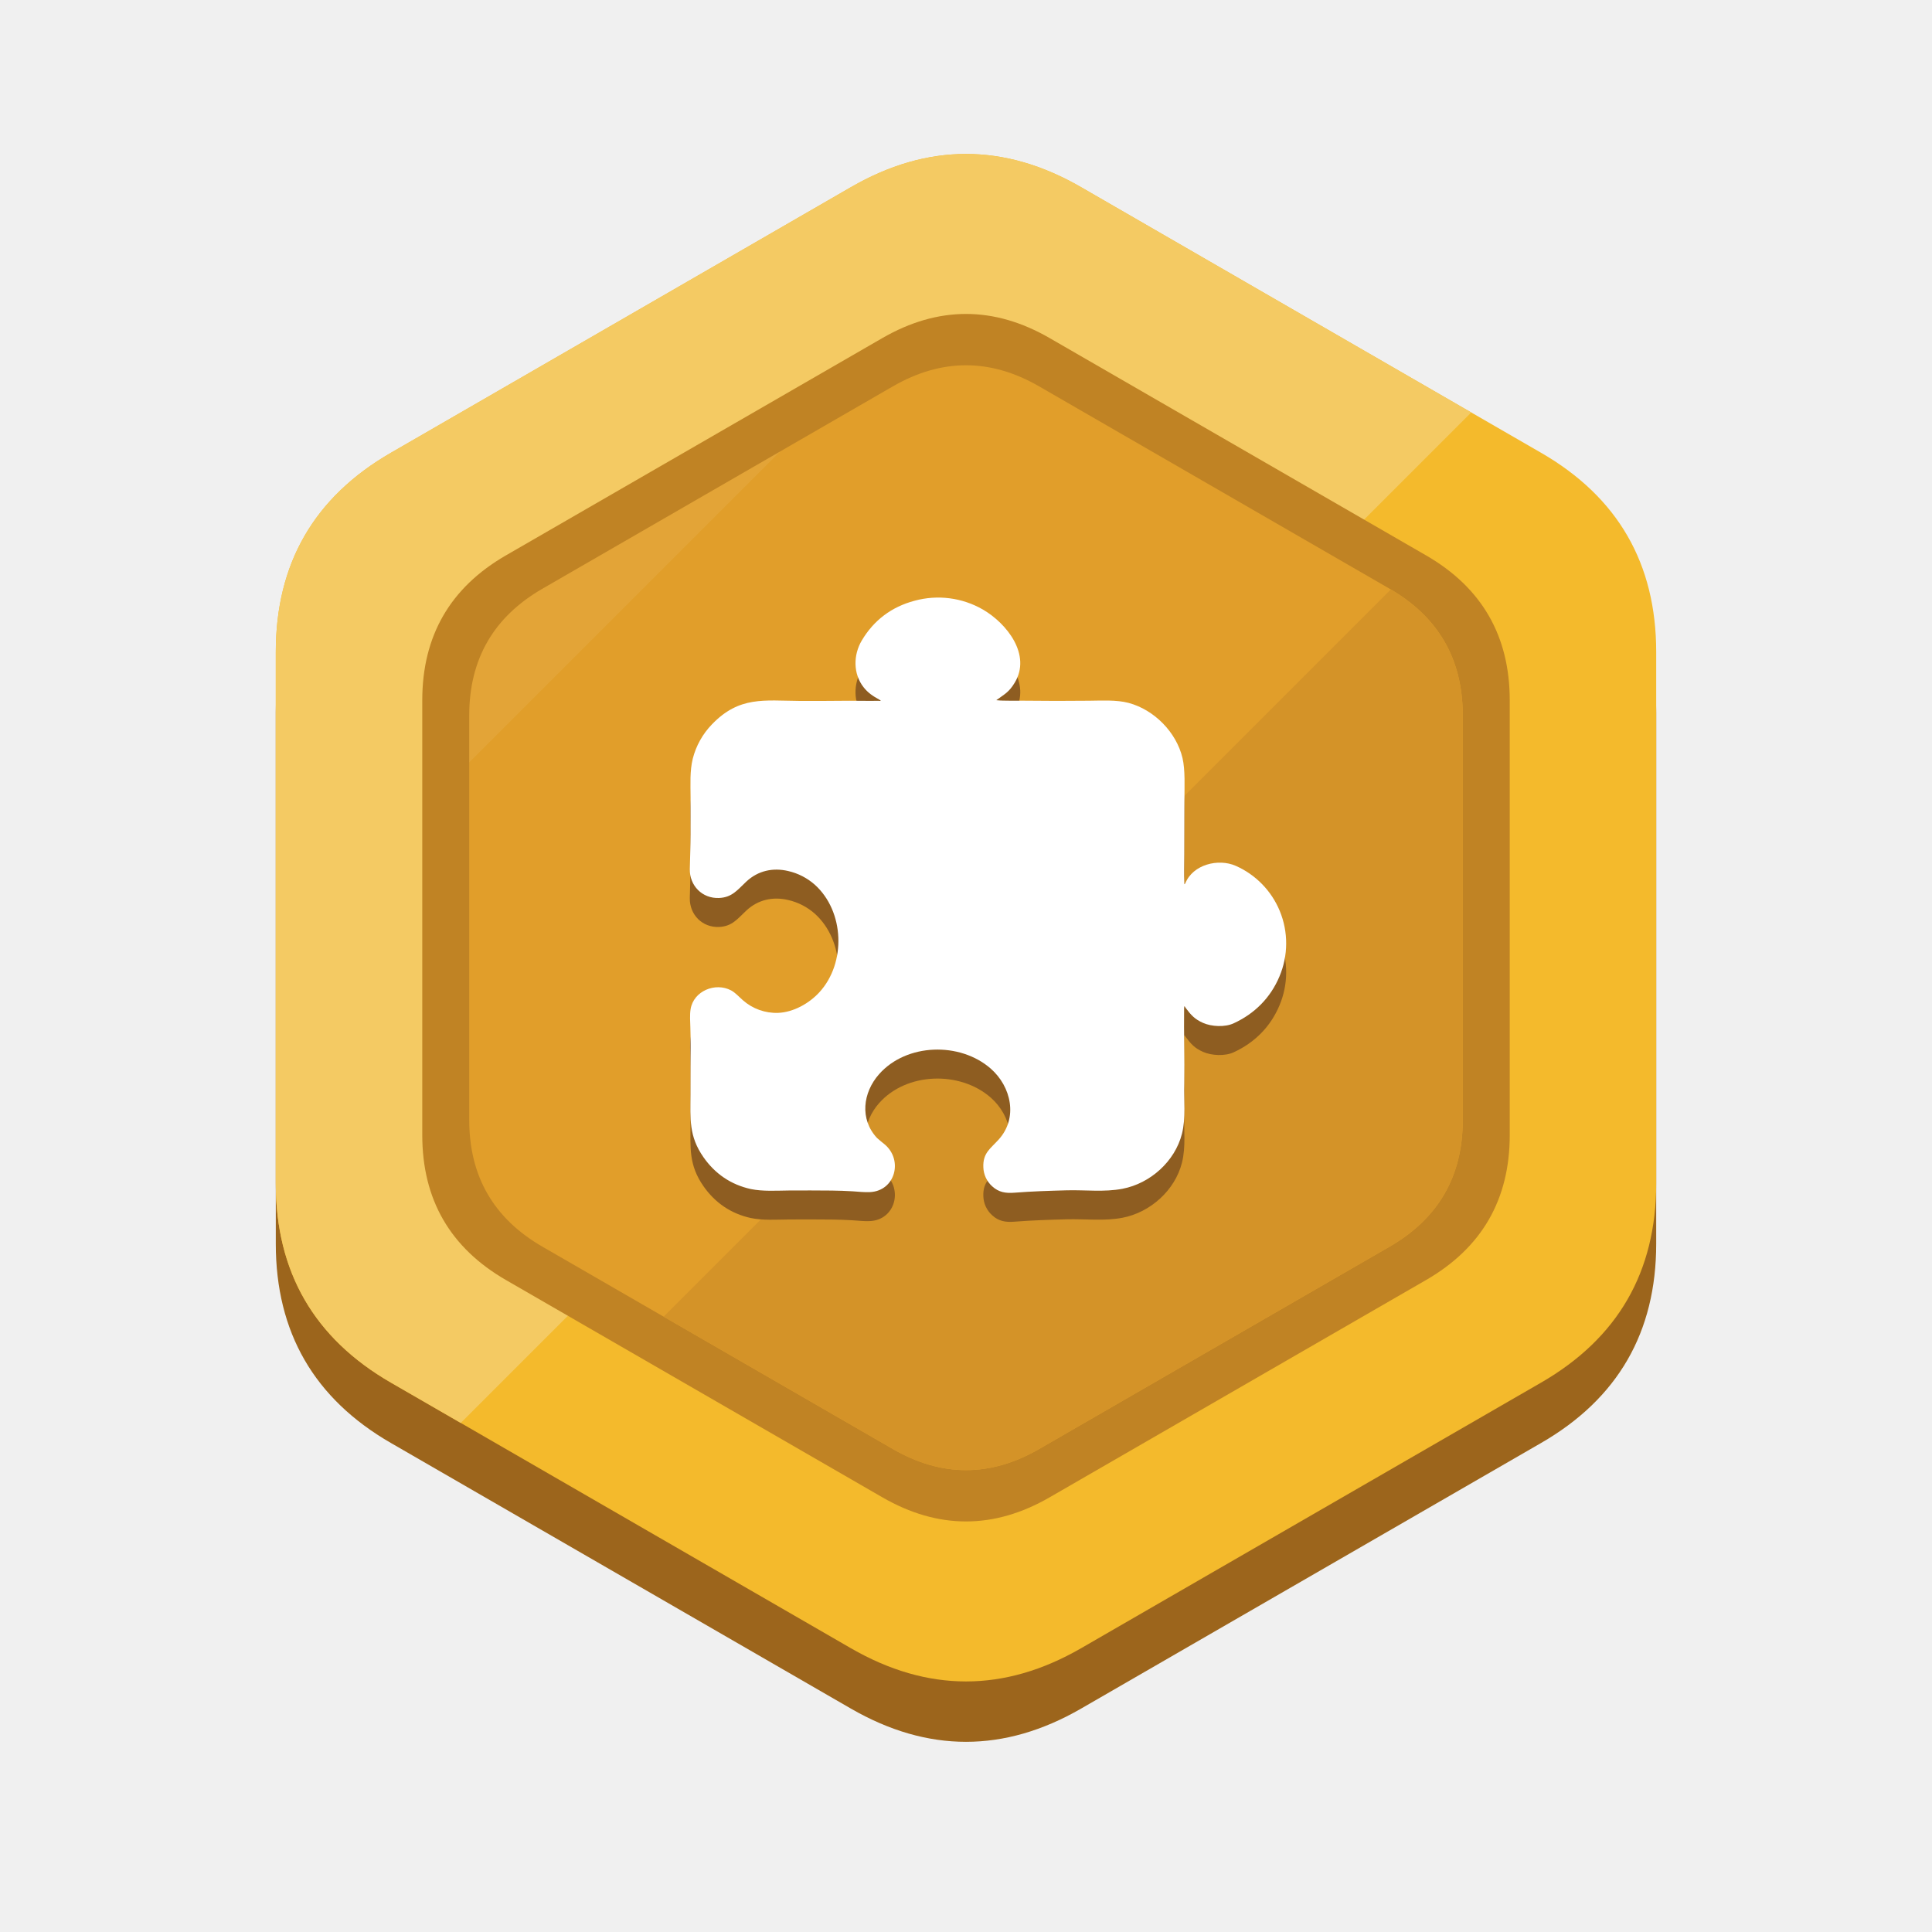
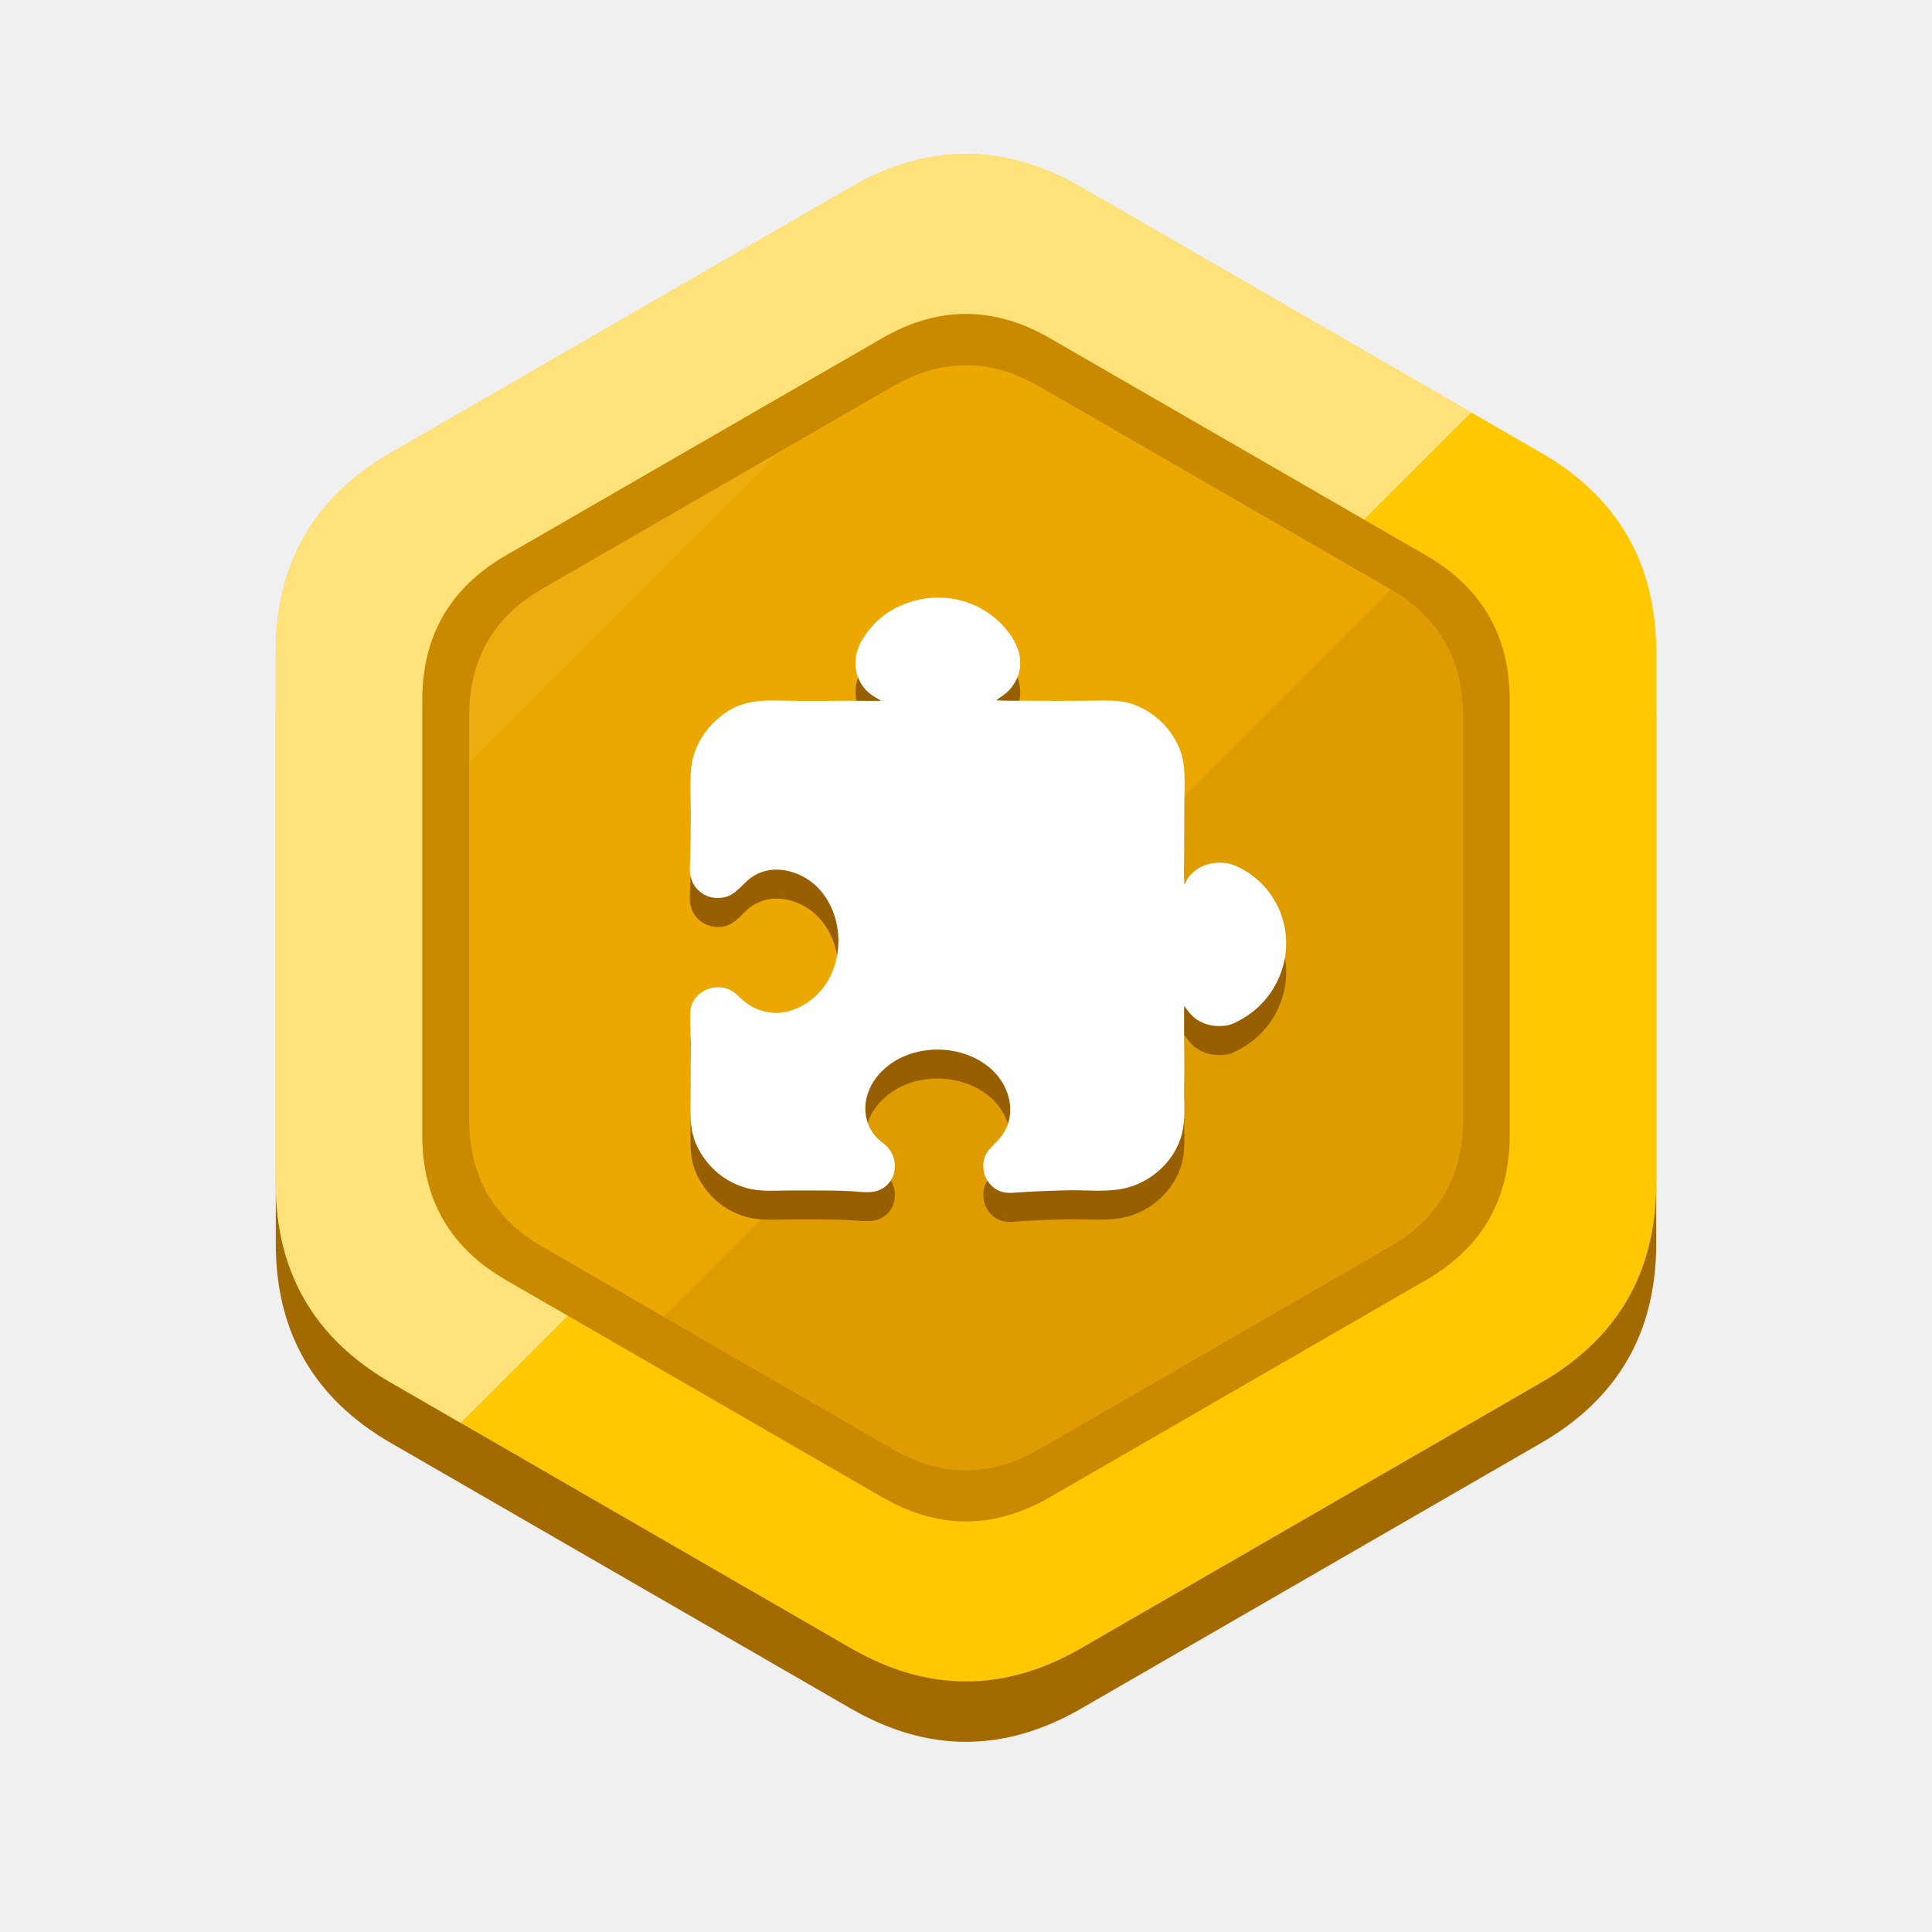
<svg xmlns="http://www.w3.org/2000/svg" viewBox="0 0 160 160" width="160" height="160">
  <defs>
    <clipPath id="A-logique-or-o">
      <path d="M70.47 15.50Q80.00 10.00 89.53 15.50L127.63 37.50Q137.16 43.00 137.16 54.00L137.16 98.00Q137.16 109.00 127.63 114.50L89.53 136.50Q80.00 142.00 70.47 136.50L32.37 114.50Q22.84 109.00 22.84 98.00L22.84 54.00Q22.84 43.00 32.37 37.50Z" />
    </clipPath>
    <clipPath id="A-logique-or-f">
      <path d="M73.94 32.00Q80.00 28.50 86.06 32.00L115.07 48.75Q121.14 52.25 121.14 59.25L121.14 92.75Q121.14 99.75 115.07 103.25L86.06 120.00Q80.00 123.50 73.94 120.00L44.93 103.25Q38.86 99.75 38.86 92.75L38.86 59.25Q38.86 52.25 44.93 48.75Z" />
    </clipPath>
  </defs>
-   <g fill="#9C651C" transform="translate(0 5)">
+   <g fill="#A26A00" transform="translate(0 5)">
    <path d="M70.47 15.50Q80.00 10.00 89.53 15.50L127.63 37.50Q137.16 43.00 137.16 54.00L137.16 98.00Q137.16 109.00 127.63 114.50L89.53 136.50Q80.00 142.00 70.47 136.50L32.37 114.50Q22.84 109.00 22.84 98.00L22.84 54.00Q22.84 43.00 32.37 37.50Z" />
  </g>
-   <g fill="#F4BA2C">
+   <g fill="#FFC800">
    <path d="M70.47 15.50Q80.00 10.00 89.53 15.50L127.63 37.50Q137.16 43.00 137.16 54.00L137.16 98.00Q137.16 109.00 127.63 114.50L89.53 136.50Q80.00 142.00 70.47 136.50L32.37 114.50Q22.84 109.00 22.84 98.00L22.84 54.00Q22.84 43.00 32.37 37.50Z" />
  </g>
-   <g fill="#F4CA63" clip-path="url(#A-logique-or-o)">
+   <g fill="#FFE27A" clip-path="url(#A-logique-or-o)">
    <polygon points="480,-324 -320,476 -320,-324" />
  </g>
-   <g fill="#C08324">
+   <g fill="#C98A00">
    <path d="M73.07 28.00Q80.00 24.00 86.93 28.00L118.11 46.00Q125.03 50.00 125.03 58.00L125.03 94.00Q125.03 102.00 118.11 106.00L86.93 124.00Q80.00 128.00 73.07 124.00L41.89 106.00Q34.97 102.00 34.97 94.00L34.97 58.00Q34.97 50.00 41.89 46.00Z" />
  </g>
-   <g fill="#E19E2A">
+   <g fill="#ECA800">
    <path d="M73.94 32.00Q80.00 28.50 86.06 32.00L115.07 48.75Q121.14 52.25 121.14 59.25L121.14 92.75Q121.14 99.75 115.07 103.25L86.06 120.00Q80.00 123.50 73.94 120.00L44.93 103.25Q38.86 99.75 38.86 92.75L38.86 59.25Q38.86 52.25 44.93 48.75Z" />
  </g>
-   <g fill="#D49328" clip-path="url(#A-logique-or-f)">
+   <g fill="#DE9C00" clip-path="url(#A-logique-or-f)">
    <polygon points="480,-316 -320,484 480,476" />
  </g>
  <g fill="#FFFFFF" fill-opacity="0.06" clip-path="url(#A-logique-or-f)">
    <polygon points="20,70 74,16 86,16 20,82" />
  </g>
-   <g fill="#8E5D21" transform="translate(47 45.4) scale(0.0645)">
+   <g fill="#985F00" transform="translate(47 45.4) scale(0.0645)">
    <path d="M400.102 231.514C391.974 226.973 385.917 223.099 380.098 215.687C366.588 198.476 366.849 174.24 377.752 155.813C393.217 129.679 416.109 112.501 445.463 104.701C475.068 96.559 506.701 100.609 533.3 115.946C564.135 133.841 595.803 174.045 574.191 209.86C566.78 222.142 561.46 224.379 550.539 232.33L551.353 232.432C559.143 233.372 577.31 232.905 586.094 232.995C613.821 233.341 641.552 233.358 669.28 233.047C685.427 232.936 704.832 231.691 720.363 235.83C753.196 244.58 781.734 273.412 789.596 306.571C793.242 321.948 792.103 343.91 792.078 360.199L791.891 430.147C791.86 441.551 791.437 455.898 791.951 467.057C791.947 467.657 791.881 468.061 792.121 468.589C792.547 468.711 792.981 467.784 793.249 467.419C802.897 443.355 835.591 435.137 858.027 445.059C883.565 456.352 903.71 477.018 914.407 502.782C925.616 529.806 925.492 560.201 914.061 587.132C902.643 614.339 882.354 634.845 855.145 647.306C844.129 652.352 826.912 651.59 815.897 646.654C805.21 641.865 800.652 636.783 793.556 627.314C792.081 624.839 792.025 624.319 791.677 627.449C791.213 659.5 792.417 692.67 791.883 724.808C791.206 745.833 794.093 768.606 788.9 789.074C779.899 824.547 748.279 852.787 712.61 859.669C689.224 864.181 664.694 861.016 640.877 861.664C618.422 862.274 596.394 862.937 573.983 864.715C562.692 865.593 553.816 864.359 545.217 856.502C538.305 850.27 534.22 841.498 533.899 832.196C533.134 813.807 542.724 808.421 553.559 796.491C578.591 768.928 569.913 728.616 543.318 705.343C503.866 670.821 435.181 672.731 400.012 712.558C379.127 736.154 374.889 770.35 397.37 794.447C400.507 797.412 404.006 799.97 407.308 802.765C431.075 822.883 420.874 862.401 388.308 863.961C380.927 864.315 373.406 863.392 365.982 862.922C357.099 862.398 348.205 862.083 339.308 861.978C321.087 861.803 302.866 861.769 284.645 861.877C268.686 862.015 250.902 863.244 235.367 860.039C209.847 854.417 189.442 840.465 174.617 819.244C155.425 791.772 157.833 769.81 157.937 738.552L158.046 676.674C158.097 668.764 157.992 660.854 157.733 652.948C157.507 645.299 156.824 636.551 158.022 629.103C161.801 605.619 189.849 594.219 210.074 604.983C215.395 607.814 220.628 613.667 225.202 617.635C237.637 628.609 253.803 634.403 270.378 633.826C290.132 633.03 310.265 621.673 323.406 607.332C357.935 569.651 355.596 503.688 317.619 469.362C307.853 460.68 296.053 454.603 283.313 451.693C263.753 447.08 244.649 451.224 229.677 465.163C218.286 475.769 211.443 485.586 194.592 486.308C173.017 487.232 156.598 470.519 157.001 449.128C157.302 434.292 157.969 419.459 158.02 404.621L157.995 356.889C157.95 340.388 156.869 323.425 160.802 307.452C165.022 290.888 173.497 275.714 185.387 263.434C220.608 226.816 252.463 232.998 297.954 233.295C319.273 233.364 340.592 233.288 361.91 233.068C374.323 233.037 386.969 233.424 399.315 233.139C399.742 233.168 401.786 233.513 402.136 233.171C402.078 232.637 400.431 231.729 400.102 231.514Z" />
  </g>
  <g transform="translate(47 43) scale(0.0645)">
    <g fill="#FFFFFF">
      <path d="M400.102 231.514C391.974 226.973 385.917 223.099 380.098 215.687C366.588 198.476 366.849 174.24 377.752 155.813C393.217 129.679 416.109 112.501 445.463 104.701C475.068 96.559 506.701 100.609 533.3 115.946C564.135 133.841 595.803 174.045 574.191 209.86C566.78 222.142 561.46 224.379 550.539 232.33L551.353 232.432C559.143 233.372 577.31 232.905 586.094 232.995C613.821 233.341 641.552 233.358 669.28 233.047C685.427 232.936 704.832 231.691 720.363 235.83C753.196 244.58 781.734 273.412 789.596 306.571C793.242 321.948 792.103 343.91 792.078 360.199L791.891 430.147C791.86 441.551 791.437 455.898 791.951 467.057C791.947 467.657 791.881 468.061 792.121 468.589C792.547 468.711 792.981 467.784 793.249 467.419C802.897 443.355 835.591 435.137 858.027 445.059C883.565 456.352 903.71 477.018 914.407 502.782C925.616 529.806 925.492 560.201 914.061 587.132C902.643 614.339 882.354 634.845 855.145 647.306C844.129 652.352 826.912 651.59 815.897 646.654C805.21 641.865 800.652 636.783 793.556 627.314C792.081 624.839 792.025 624.319 791.677 627.449C791.213 659.5 792.417 692.67 791.883 724.808C791.206 745.833 794.093 768.606 788.9 789.074C779.899 824.547 748.279 852.787 712.61 859.669C689.224 864.181 664.694 861.016 640.877 861.664C618.422 862.274 596.394 862.937 573.983 864.715C562.692 865.593 553.816 864.359 545.217 856.502C538.305 850.27 534.22 841.498 533.899 832.196C533.134 813.807 542.724 808.421 553.559 796.491C578.591 768.928 569.913 728.616 543.318 705.343C503.866 670.821 435.181 672.731 400.012 712.558C379.127 736.154 374.889 770.35 397.37 794.447C400.507 797.412 404.006 799.97 407.308 802.765C431.075 822.883 420.874 862.401 388.308 863.961C380.927 864.315 373.406 863.392 365.982 862.922C357.099 862.398 348.205 862.083 339.308 861.978C321.087 861.803 302.866 861.769 284.645 861.877C268.686 862.015 250.902 863.244 235.367 860.039C209.847 854.417 189.442 840.465 174.617 819.244C155.425 791.772 157.833 769.81 157.937 738.552L158.046 676.674C158.097 668.764 157.992 660.854 157.733 652.948C157.507 645.299 156.824 636.551 158.022 629.103C161.801 605.619 189.849 594.219 210.074 604.983C215.395 607.814 220.628 613.667 225.202 617.635C237.637 628.609 253.803 634.403 270.378 633.826C290.132 633.03 310.265 621.673 323.406 607.332C357.935 569.651 355.596 503.688 317.619 469.362C307.853 460.68 296.053 454.603 283.313 451.693C263.753 447.08 244.649 451.224 229.677 465.163C218.286 475.769 211.443 485.586 194.592 486.308C173.017 487.232 156.598 470.519 157.001 449.128C157.302 434.292 157.969 419.459 158.02 404.621L157.995 356.889C157.95 340.388 156.869 323.425 160.802 307.452C165.022 290.888 173.497 275.714 185.387 263.434C220.608 226.816 252.463 232.998 297.954 233.295C319.273 233.364 340.592 233.288 361.91 233.068C374.323 233.037 386.969 233.424 399.315 233.139C399.742 233.168 401.786 233.513 402.136 233.171C402.078 232.637 400.431 231.729 400.102 231.514Z" />
    </g>
  </g>
</svg>
